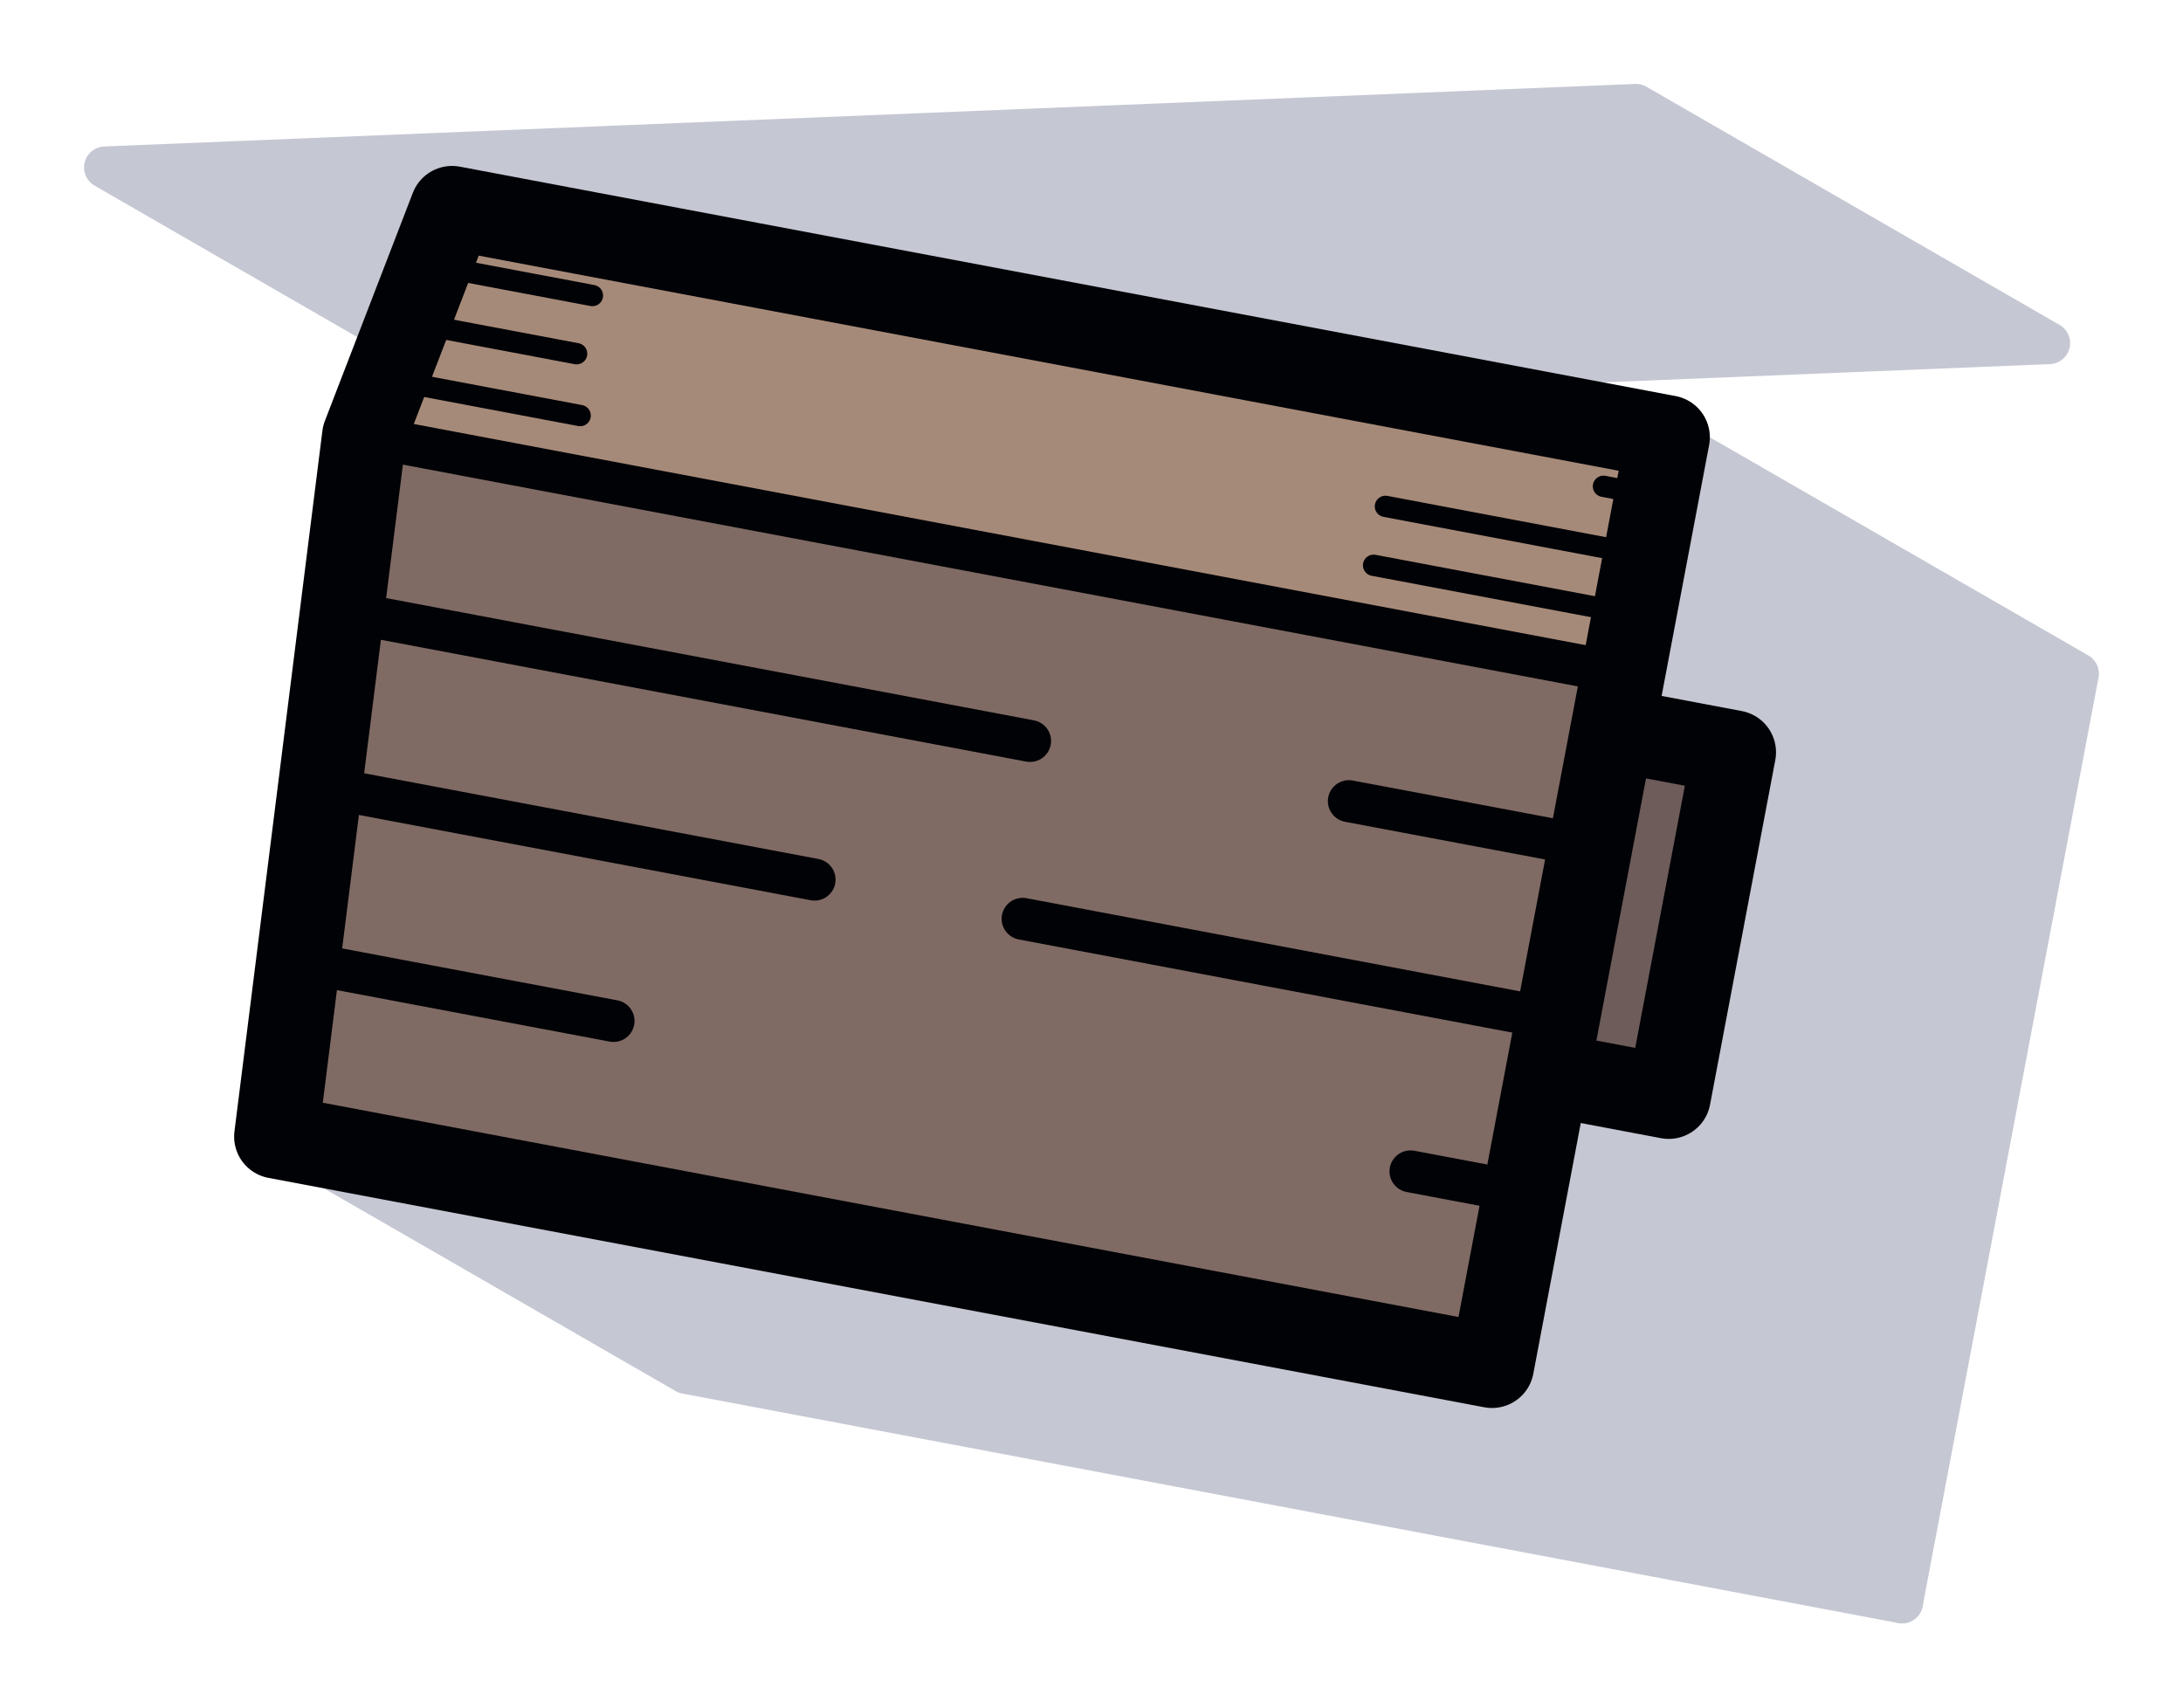
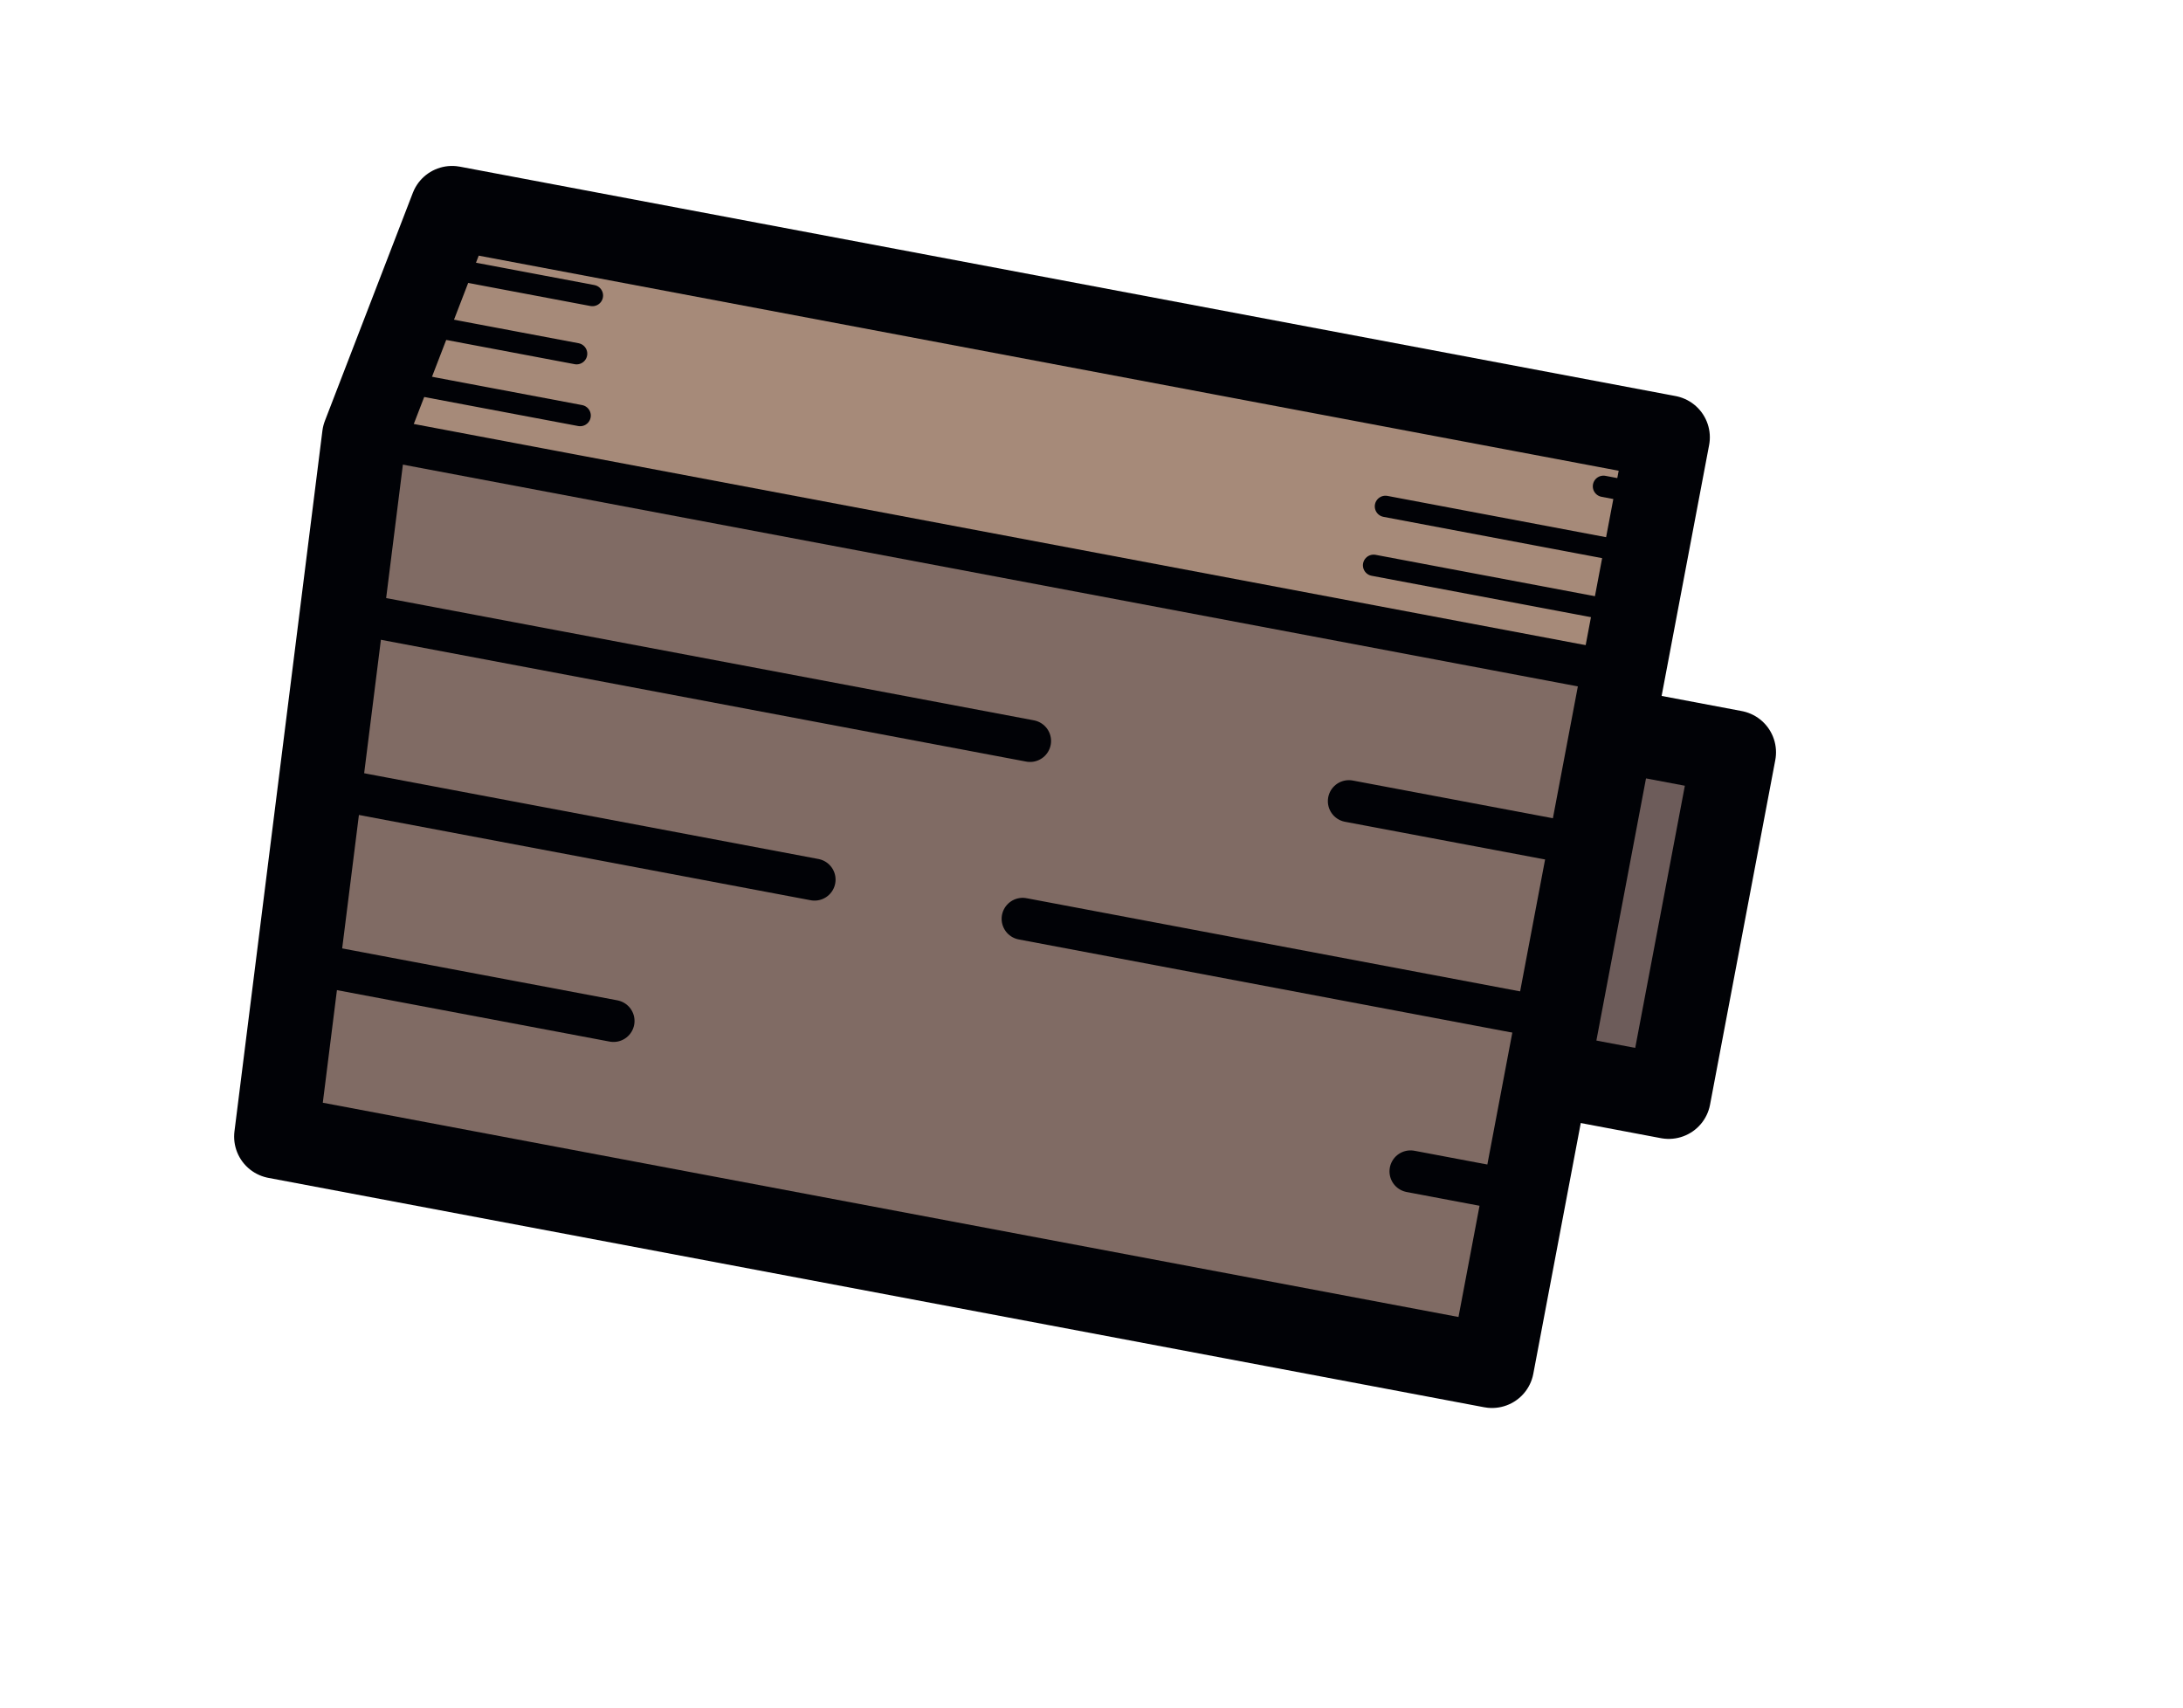
<svg xmlns="http://www.w3.org/2000/svg" viewBox="135.973 308.263 25.965 20.342" width="624" height="488" stroke-linejoin="round" stroke-linecap="round" fill-rule="evenodd" fill="none" preserveAspectRatio="none">
-   <g transform="translate(250.0195 250.0195) scale(1.000078)" opacity="0.55">
-     <path d=" M -107.874,63.072 L -112.788,60.234 L -94.581,59.489 L -89.667,62.327 L -107.874,63.072" fill="#9699AE" stroke="#9699AE" stroke-width="0.5" />
-     <path d=" M -89.857,69.079 L -94.734,66.264 L -94.202,63.449 L -89.325,66.265 L -89.857,69.079" fill="#9699AE" stroke="#9699AE" stroke-width="0.5" />
-     <path d=" M -91.417,77.33 L -96.293,74.514 L -94.734,66.264 L -89.857,69.079 L -91.417,77.33" fill="#9699AE" stroke="#9699AE" stroke-width="0.5" />
-     <path d=" M -105.877,74.596 L -110.753,71.781 L -96.293,74.514 L -91.417,77.33 L -105.877,74.596" fill="#9699AE" stroke="#9699AE" stroke-width="0.5" />
-   </g>
  <g transform="translate(250.0195 250.0195) scale(1.000078)">
    <path d=" M -100.645,65.835 L -101.421,69.941 L -94.191,71.308 L -93.415,67.202 L -100.645,65.835" fill="#6D5C5A" />
    <path d=" M -101.421,69.941 L -94.191,71.308 L -93.415,67.202 L -100.645,65.835" stroke="#010206" stroke-width="1" />
    <path d=" M -94.202,63.449 L -94.734,66.264 L -109.707,63.433 L -108.661,60.716 L -94.202,63.449" fill="#A68A79" />
    <path d=" M -96.293,74.514 L -94.734,66.264 L -109.707,63.433 L -110.753,71.781 L -96.293,74.514" fill="#806B64" />
    <path d=" M -95.124,68.326 L -97.995,67.784 M -109.968,65.52 L -101.787,67.067" stroke="#010206" stroke-width="0.5" />
    <path d=" M -94.601,65.56 L -97.701,64.974 M -109.445,62.754 L -107.138,63.19" stroke="#010206" stroke-width="0.254" />
    <path d=" M -95.514,70.389 L -101.875,69.186 M -110.23,67.607 L -104.35,68.719" stroke="#010206" stroke-width="0.5" />
    <path d=" M -94.468,64.857 L -97.56,64.272 M -109.184,62.074 L -107.18,62.453" stroke="#010206" stroke-width="0.254" />
    <path d=" M -95.903,72.452 L -97.262,72.195 M -110.491,69.694 L -106.741,70.403" stroke="#010206" stroke-width="0.5" />
    <path d=" M -94.335,64.153 L -94.967,64.033 M -108.922,61.395 L -106.992,61.76" stroke="#010206" stroke-width="0.254" />
    <path d=" M -109.707,63.433 L -108.661,60.716 L -94.202,63.449 L -94.734,66.264 L -96.293,74.514 L -110.753,71.781 L -109.707,63.433" stroke="#010206" stroke-width="1" />
    <path d=" M -94.734,66.264 L -109.707,63.433" stroke="#010206" stroke-width="0.5" />
  </g>
</svg>
